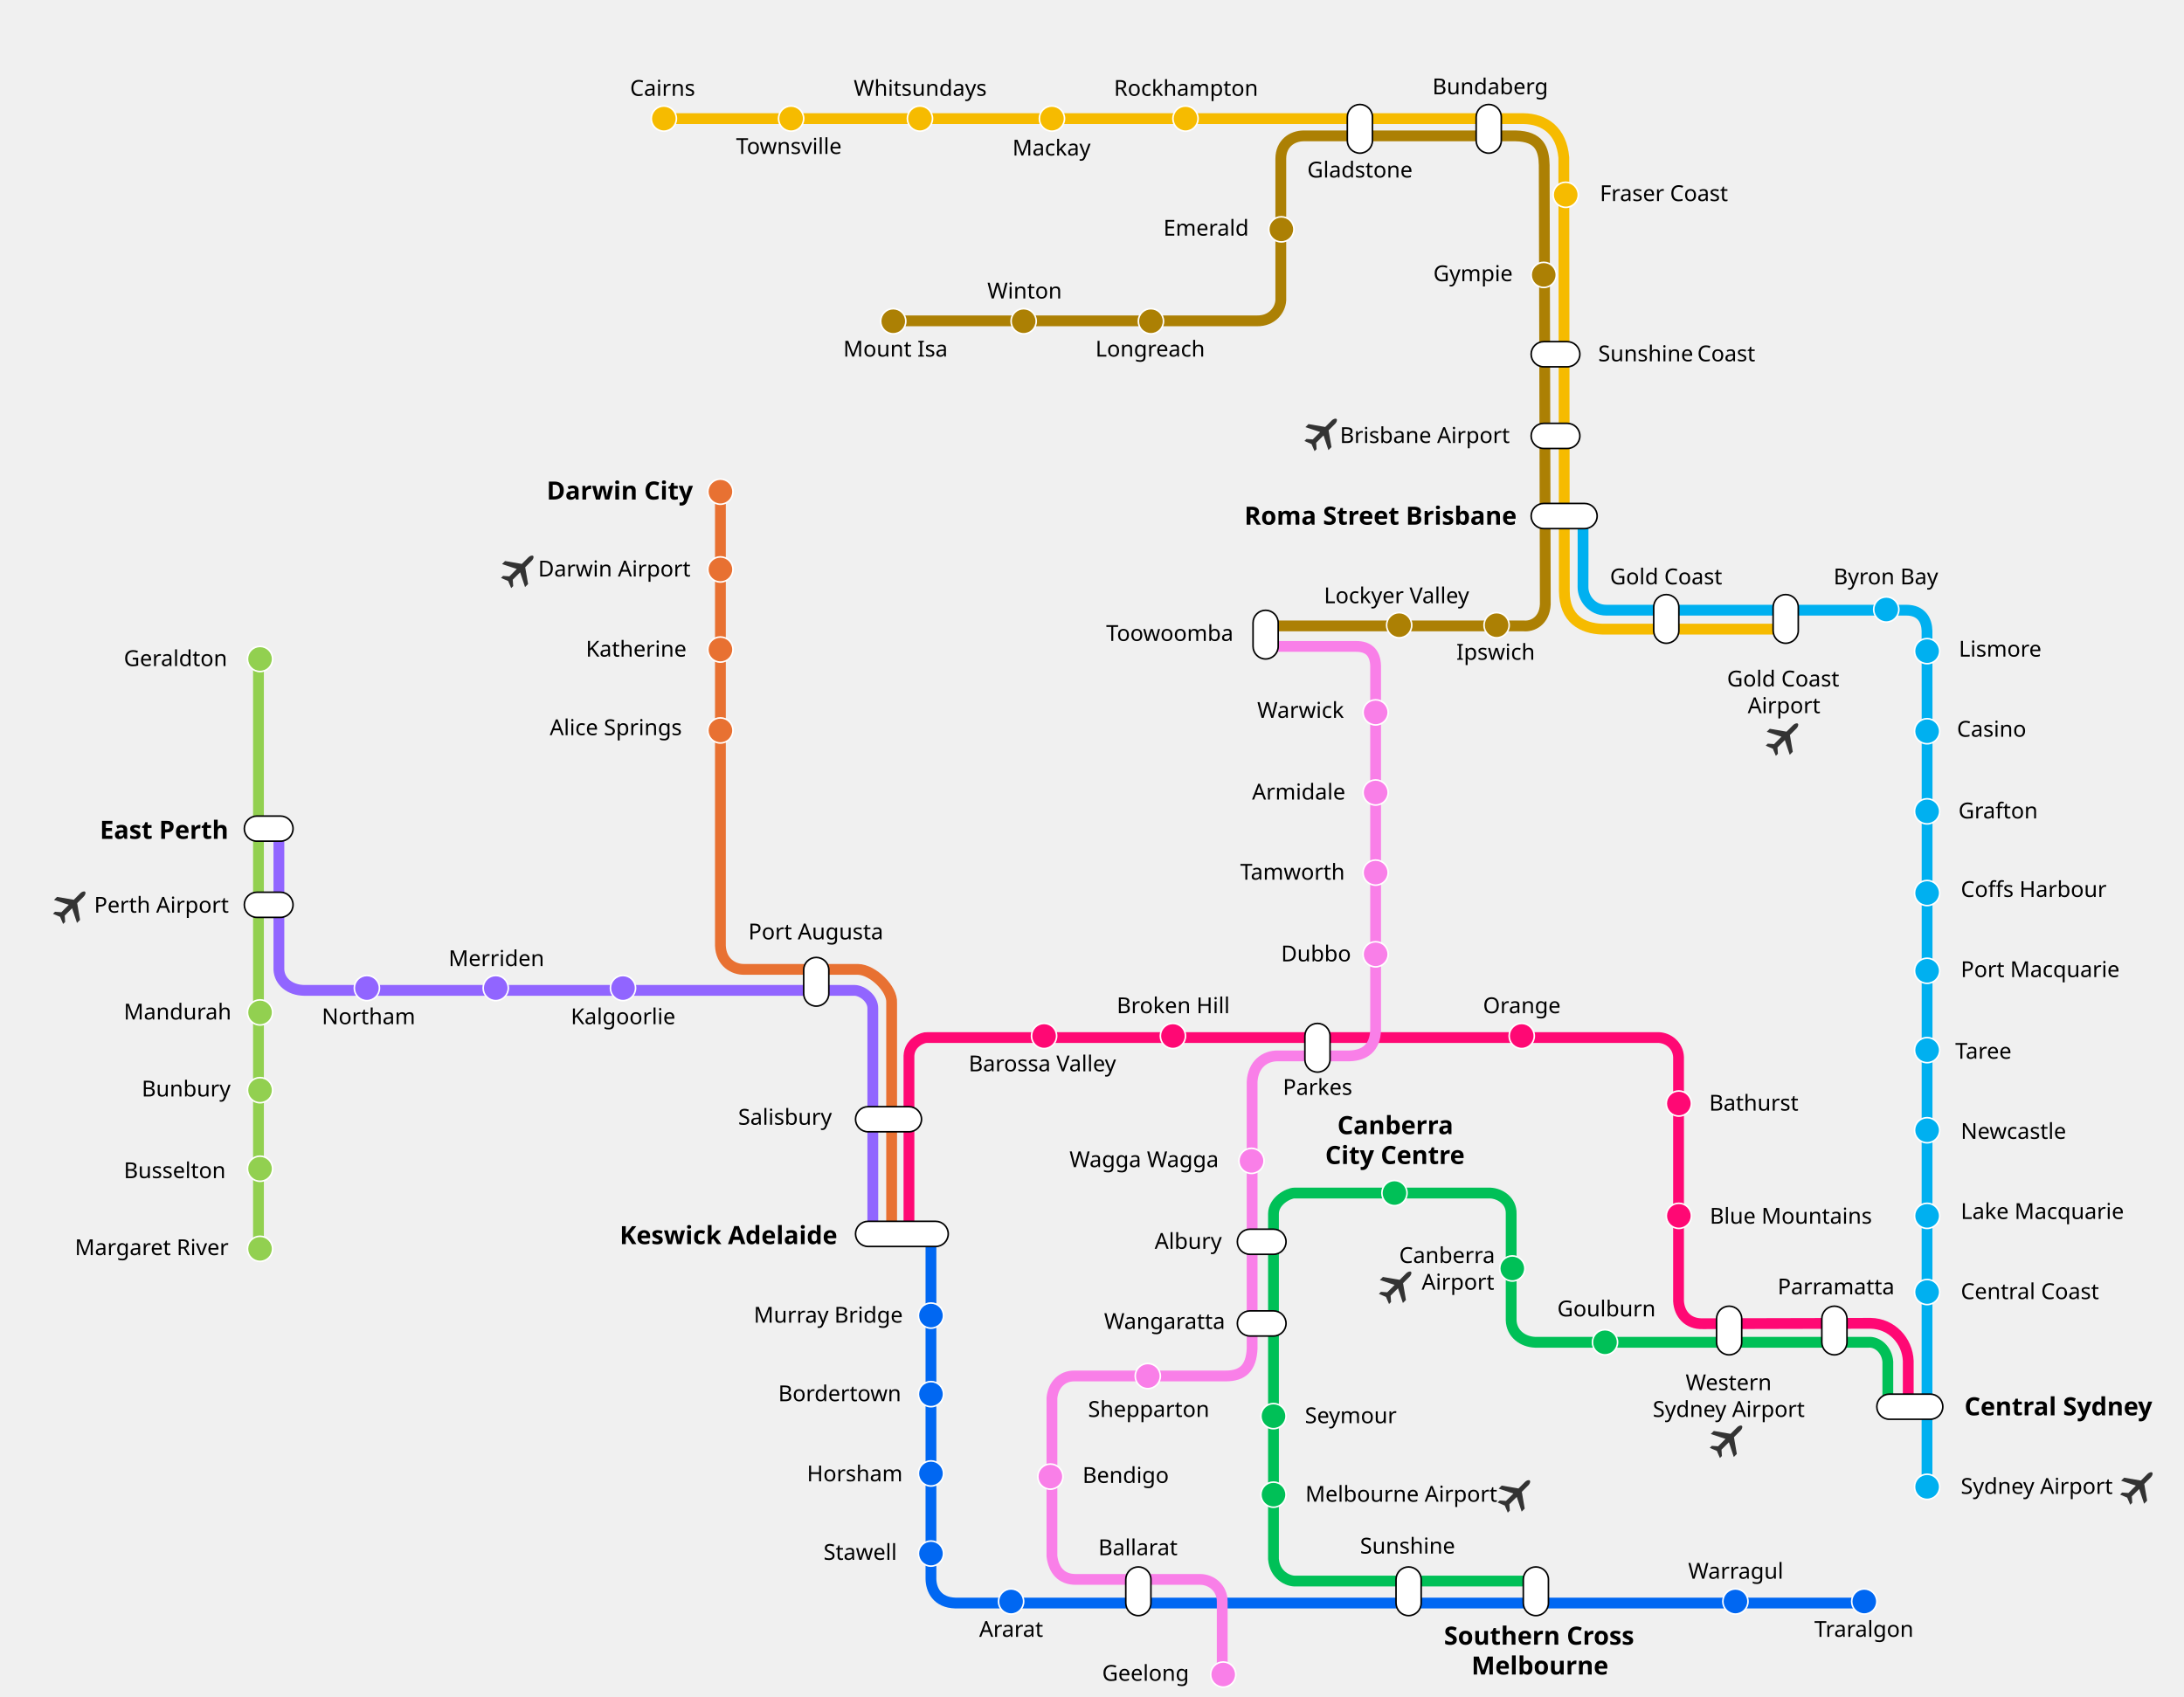
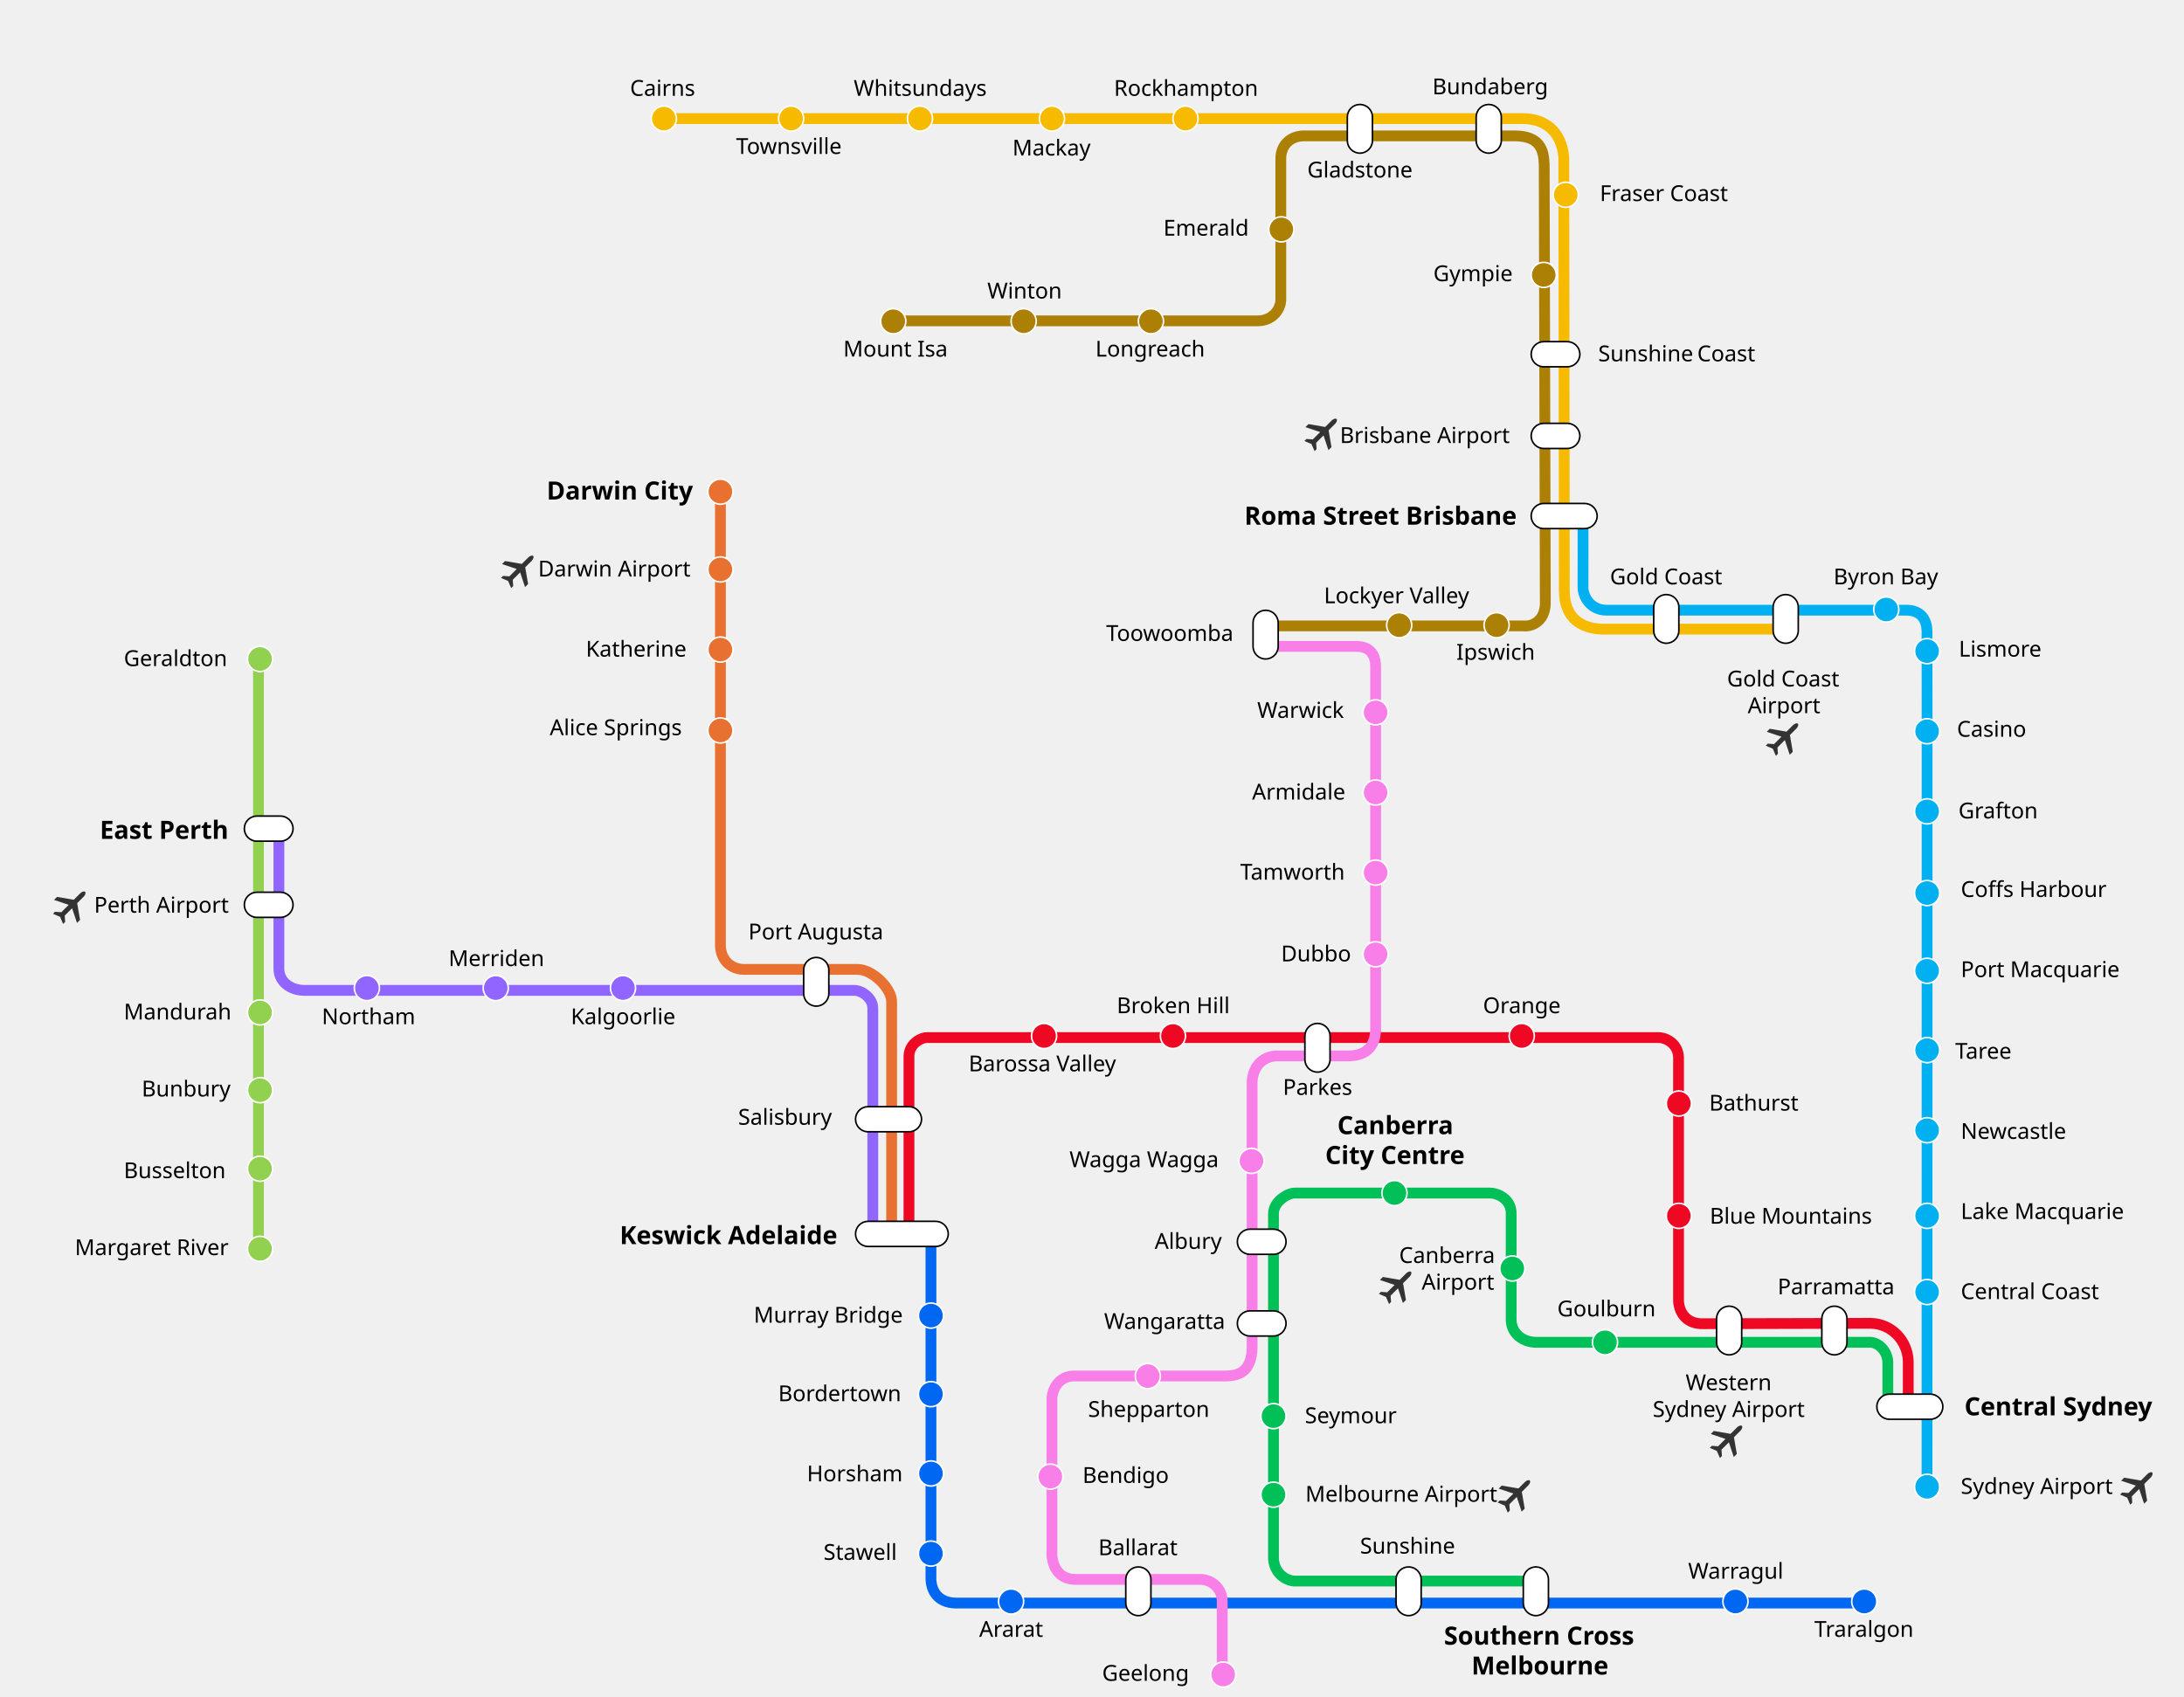
<svg xmlns="http://www.w3.org/2000/svg" viewBox="0 0 1390 1080">
  <style>
.transit-line {
  fill: none;
  stroke-width: 6.875;  
}
.transit-line.t-line { stroke: #e87132; }
.transit-line.n-line { stroke: #9165ff; }
.transit-line.i-line { stroke: #f97fe8; }
.transit-line.s-line { stroke: #f6bb00; }
.transit-line.w-line { stroke: #92d050; }
.transit-line.o-line { stroke: #ac8004; }
- .transit-line.b-line { stroke: #ff0874; }
+ .transit-line.b-line { stroke: #ef0824; }
.transit-line.f-line { stroke: #0067f2; }
.transit-line.c-line { stroke: #00c057; }
.transit-line.p-line { stroke: #00b0f0; }

.city-label {
  font-family: "Public Sans SemiBold", sans-serif;
  font-weight: 600;
  font-size: 16px;
}

.station-label {
  font-family: "Public Sans", sans-serif;
  font-weight: 400;
  font-size: 14px;
}

.airport-icon {
  fill: #333;
  stroke-width: 0;
  fill-rule: evenodd;
}

.station-icon {
  stroke: #ffffff;
  stroke-width:1;
}

.station-icon.t-line { fill: #e87132; }
.station-icon.n-line { fill: #9165ff; }
.station-icon.i-line { fill: #f97fe8; }
.station-icon.s-line { fill: #f6bb00; }
.station-icon.w-line { fill: #92d050; }
.station-icon.o-line { fill: #ac8004; }
- .station-icon.b-line { fill: #ff0874; }
+ .station-icon.b-line { fill: #ef0824; }
.station-icon.f-line { fill: #0067f2; }
.station-icon.c-line { fill: #00c057; }
.station-icon.p-line { fill: #00b0f0; }

.interchange-pill {
  stroke: #000000;
  stroke-width: 1;
  fill: #ffffff;
}
</style>
  <path class="transit-line t-line" d="M458.5 312.5 458.5 601.976C458.902 612.691 466.806 617.217 473.675 617.103L546.099 617.103C555.525 617.303 568.056 629.508 567.481 638.418L567.481 783.5" stroke="#042433" stroke-width="6.875" stroke-miterlimit="8" fill="none" fill-rule="evenodd" />
  <path class="transit-line w-line" d="M164.5 419.5 164.5 795.5" />
  <path class="transit-line n-line" d="M177.5 527.5 177.5 617.285C177.895 624.922 184.567 630.328 193.542 630.465L543.944 630.465C548.818 630.585 555.636 635.63 555.498 641.997L555.498 784.5" />
  <path class="transit-line s-line" d="M422.5 75.5 969.51 75.5C983.34 75.701 993.792 83.488 995.281 100.236 995.395 192.308 995.51 284.38 995.624 376.451 995.767 394.001 1007.02 400.099 1019.68 400.5L1136.5 400.5" />
  <path class="transit-line o-line" d="M568.5 204.255 800.048 204.255C809.467 204.398 814.792 197.541 815.164 191.171L815.164 100.961C815.25 91.263 822.35 86.586 829.593 86.5L964.605 86.5C979.778 86.787 982.612 94.993 982.813 105.093 983.042 198.287 983.271 291.481 983.5 384.674 983.013 395.406 975.198 398.992 969.758 398.447L805.545 398.447" />
  <path class="transit-line p-line" d="M1007.5 326.5C1007.5 342.19 1007.6 366.345 1007.5 373.571 1007.4 380.796 1013.19 388.435 1022.32 388.435L1213.27 388.435C1222.91 388.435 1226.3 394.921 1226.44 401.648 1226.58 408.374 1226.44 765.549 1226.44 947.5" />
  <path class="transit-line b-line" d="M1214.5 894.5 1214.5 866.389C1214 853.487 1203.95 842.653 1190.55 842.412L1083.63 842.67C1074.31 842.894 1068.85 836.659 1068.3 828.356L1068.3 672.918C1067.96 665.339 1061.76 660.861 1055.91 660.516L590.064 660.516C587.586 660.241 578.913 663.41 578.5 672.091L578.5 785.363" />
  <path class="transit-line c-line" d="M1201.5 894.147 1201.5 866.887C1200.98 859.401 1195.04 853.98 1189.1 854.496L977.119 854.496C969.077 854.204 962.068 849.007 961.775 840.453L961.775 772.717C962.016 764.181 954.507 759.775 948.549 759.5L823.726 759.5C820.093 759.517 810.517 764.439 810.5 772.717L810.5 992.448C811.309 1002.81 819.869 1006.71 824.553 1006.49L979.961 1006.49" />
  <path class="transit-line f-line" d="M592.5 783.5 592.5 1004.86C592.534 1011.96 596.294 1020.21 608.158 1020.5L1187.5 1020.5" />
  <path class="transit-line i-line" d="M777.878 1066.5 777.878 1019.48C777.843 1010.94 771.087 1005.49 763.813 1005.45L684.392 1005.45C675.808 1005.4 670.586 999.938 669.5 990.606L669.5 889.964C670.31 881.422 676.032 875.974 683.564 875.94L779.532 875.94C791.27 876.094 796.285 870.578 796.906 858.616L796.906 688.679C797.509 677.508 805.093 672.008 813.452 672.18L858.954 672.18C868.864 671.836 875.155 666.852 875.5 655.681L875.5 423.874C875.242 415.109 870.588 411.5 863.09 411.5L806.833 411.5" />
  <text class="city-label" x="1250.25" y="901">Central Sydney</text>
  <text class="city-label" x="791.982" y="334">Roma Street Brisbane</text>
  <text class="city-label" x="919.003" y="1047">Southern Cross </text>
  <text class="city-label" x="936.488" y="1066">Melbourne</text>
  <text class="city-label" x="851.143" y="722">Canberra </text>
  <text class="city-label" x="843.42" y="741">City Centre</text>
  <text class="city-label" x="394.407" y="792">Keswick Adelaide</text>
  <text class="city-label" x="347.913" y="318">Darwin City</text>
  <text class="city-label" x="63.52" y="534">East Perth</text>
  <text class="station-label" x="1247.93" y="951">Sydney Airport</text>
  <text class="station-label" x="1247.93" y="827">Central Coast</text>
  <text class="station-label" x="1131.38" y="824">Parramatta</text>
  <text class="station-label" x="1247.93" y="776">Lake Macquarie</text>
  <text class="station-label" x="1247.93" y="725">Newcastle</text>
  <text class="station-label" x="1244.42" y="674">Taree</text>
  <text class="station-label" x="1247.93" y="622">Port Macquarie</text>
  <text class="station-label" x="1247.93" y="571">Coffs Harbour</text>
  <text class="station-label" x="1246.42" y="521">Grafton</text>
  <text class="station-label" x="1245.47" y="469">Casino</text>
  <text class="station-label" x="1246.68" y="418">Lismore</text>
  <text class="station-label" x="1072.81" y="885">Western </text>
  <text class="station-label" x="1051.89" y="902">Sydney Airport</text>
  <text class="station-label" x="1166.95" y="372">Byron Bay</text>
  <text class="station-label" x="1024.64" y="372">Gold Coast</text>
  <text class="station-label" x="1099.15" y="437">Gold Coast </text>
  <text class="station-label" x="1112.32" y="454">Airport</text>
  <text class="station-label" x="852.786" y="282">Brisbane Airport</text>
  <text class="station-label" x="1017.17" y="230">Sunshine</text>
  <text class="station-label" x="1080.19" y="230">Coast</text>
  <text class="station-label" x="926.878" y="420">Ipswich</text>
  <text class="station-label" x="842.619" y="384">Lockyer Valley</text>
  <text class="station-label" x="704.009" y="408">Toowoomba</text>
  <text class="station-label" x="816.483" y="697">Parkes</text>
  <text class="station-label" x="1088.17" y="779">Blue Mountains</text>
  <text class="station-label" x="1087.78" y="707">Bathurst</text>
  <text class="station-label" x="943.828" y="645">Orange</text>
  <text class="station-label" x="815.331" y="612">Dubbo</text>
  <text class="station-label" x="789.34" y="560">Tamworth</text>
  <text class="station-label" x="796.86" y="509">Armidale</text>
  <text class="station-label" x="800.158" y="457">Warwick</text>
  <text class="station-label" x="734.886" y="795">Albury</text>
  <text class="station-label" x="702.686" y="846">Wangaratta</text>
  <text class="station-label" x="680.651" y="743">Wagga Wagga</text>
  <text class="station-label" x="890.468" y="804">Canberra </text>
  <text class="station-label" x="904.791" y="821">Airport</text>
  <text class="station-label" x="912.226" y="179">Gympie</text>
  <text class="station-label" x="911.64" y="60">Bundaberg</text>
  <text class="station-label" x="1018.2" y="128">Fraser Coast</text>
  <text class="station-label" x="708.967" y="61">Rockhampton</text>
  <text class="station-label" x="831.988" y="113">Gladstone</text>
  <text class="station-label" x="644.368" y="99">Mackay</text>
  <text class="station-label" x="468.475" y="98">Townsville</text>
  <text class="station-label" x="543.338" y="61">Whitsundays</text>
  <text class="station-label" x="400.974" y="61">Cairns</text>
  <text class="station-label" x="740.445" y="150">Emerald</text>
  <text class="station-label" x="697.174" y="227">Longreach</text>
  <text class="station-label" x="536.683" y="227">Mount Isa</text>
  <text class="station-label" x="628.382" y="190">Winton</text>
  <text class="station-label" x="991.11" y="838">Goulburn</text>
  <text class="station-label" x="830.498" y="906">Seymour</text>
  <text class="station-label" x="830.79" y="956">Melbourne Airport</text>
  <text class="station-label" x="865.596" y="989">Sunshine</text>
  <text class="station-label" x="1074.42" y="1005">Warragul</text>
  <text class="station-label" x="1154.74" y="1042">Traralgon</text>
  <text class="station-label" x="623.198" y="1042">Ararat</text>
  <text class="station-label" x="701.433" y="1070">Geelong</text>
  <text class="station-label" x="699.041" y="990">Ballarat</text>
  <text class="station-label" x="688.977" y="944">Bendigo</text>
  <text class="station-label" x="524.126" y="993">Stawell</text>
  <text class="station-label" x="495.306" y="892">Bordertown</text>
  <text class="station-label" x="479.735" y="842">Murray Bridge</text>
  <text class="station-label" x="692.477" y="902">Shepparton</text>
  <text class="station-label" x="469.794" y="716">Salisbury</text>
  <text class="station-label" x="710.75" y="645">Broken Hill</text>
  <text class="station-label" x="616.507" y="682">Barossa Valley</text>
  <text class="station-label" x="476.293" y="598">Port Augusta</text>
  <text class="station-label" x="349.887" y="468">Alice Springs</text>
  <text class="station-label" x="372.871" y="418">Katherine</text>
  <text class="station-label" x="90.183" y="698">Bunbury</text>
  <text class="station-label" x="78.791" y="649">Mandurah</text>
  <text class="station-label" x="59.887" y="581">Perth Airport</text>
  <text class="station-label" x="78.791" y="424">Geraldton</text>
  <text class="station-label" x="47.649" y="799">Margaret River</text>
  <text class="station-label" x="78.791" y="750">Busselton</text>
  <text class="station-label" x="363.299" y="652">Kalgoorlie</text>
  <text class="station-label" x="285.484" y="615">Merriden</text>
  <text class="station-label" x="204.817" y="652">Northam</text>
  <text class="station-label" x="342.475" y="367">Darwin Airport</text>
  <text class="station-label" x="513.571" y="943">Horsham</text>
  <path class="airport-icon" d="M1364.61 957.261 1366.54 955.323 1364.71 944.665 1368.91 940.466C1369.75 939.627 1370.42 938.098 1369.77 937.452 1369.15 936.828 1367.6 937.474 1366.76 938.313L1362.56 942.512 1351.9 940.682 1349.97 942.62 1359.33 945.742 1354.64 950.436 1350.61 950.156 1349.32 951.448 1353.84 953.385 1355.78 957.907 1357.07 956.615 1356.79 952.589 1361.48 947.895 1364.61 957.261Z" />
  <path class="airport-icon" d="M1103.46 927.528 1105.4 925.59 1103.57 914.932 1107.77 910.733C1108.61 909.893 1109.27 908.365 1108.63 907.719 1108 907.094 1106.45 907.74 1105.61 908.58L1101.41 912.779 1090.76 910.949 1088.82 912.886 1098.18 916.008 1093.49 920.702 1089.46 920.422 1088.17 921.714 1092.69 923.652 1094.63 928.174 1095.92 926.882 1095.64 922.855 1100.34 918.162 1103.46 927.528Z" />
  <path class="airport-icon" d="M1139.07 480.512 1141.01 478.574 1139.18 467.916 1143.38 463.717C1144.22 462.878 1144.89 461.349 1144.24 460.703 1143.62 460.079 1142.07 460.725 1141.23 461.564L1137.03 465.763 1126.37 463.933 1124.43 465.871 1133.8 468.993 1129.1 473.687 1125.08 473.407 1123.79 474.699 1128.31 476.636 1130.24 481.158 1131.54 479.866 1131.26 475.84 1135.95 471.146 1139.07 480.512Z" />
  <path class="airport-icon" d="M845.477 286.554 847.415 284.616 845.585 273.958 849.784 269.759C850.623 268.919 851.291 267.391 850.645 266.745 850.02 266.12 848.47 266.766 847.63 267.606L843.432 271.805 832.773 269.974 830.836 271.912 840.202 275.034 835.508 279.728 831.482 279.448 830.19 280.74 834.711 282.678 836.649 287.2 837.941 285.908 837.661 281.881 842.355 277.188 845.477 286.554Z" />
  <path class="airport-icon" d="M892.866 829.491 894.804 827.553 892.974 816.895 897.172 812.696C898.012 811.857 898.68 810.328 898.034 809.682 897.409 809.058 895.859 809.704 895.019 810.543L890.821 814.742 880.162 812.912 878.224 814.85 887.591 817.972 882.897 822.666 878.87 822.386 877.579 823.678 882.1 825.615 884.038 830.137 885.33 828.845 885.05 824.819 889.744 820.125 892.866 829.491Z" />
  <path class="airport-icon" d="M968.455 962.303 970.393 960.365 968.563 949.707 972.761 945.508C973.601 944.668 974.268 943.14 973.622 942.494 972.998 941.869 971.448 942.515 970.608 943.355L966.409 947.554 955.751 945.723 953.813 947.661 963.18 950.783 958.486 955.477 954.459 955.197 953.167 956.489 957.689 958.427 959.627 962.949 960.919 961.657 960.639 957.63 965.333 952.936 968.455 962.303Z" />
  <path class="airport-icon" d="M49.008 587.538 50.946 585.601 49.116 574.942 53.314 570.744C54.154 569.904 54.822 568.375 54.175 567.729 53.551 567.105 52.001 567.751 51.161 568.591L46.962 572.789 36.304 570.959 34.366 572.897 43.733 576.019 39.039 580.713 35.012 580.433 33.721 581.725 38.242 583.663 40.18 588.184 41.472 586.892 41.192 582.866 45.886 578.172 49.008 587.538Z" />
  <path class="airport-icon" d="M334.161 373.732 336.098 371.795 334.268 361.136 338.467 356.938C339.307 356.098 339.974 354.569 339.328 353.923 338.704 353.299 337.153 353.945 336.314 354.785L332.115 358.983 321.457 357.153 319.519 359.091 328.885 362.213 324.191 366.907 320.165 366.627 318.873 367.919 323.395 369.857 325.333 374.378 326.624 373.086 326.345 369.06 331.038 364.366 334.161 373.732Z" />
  <circle id="dar" class="station-icon t-line" cx="458.5" cy="313" r="8" />
  <circle id="drw" class="station-icon t-line" cx="458.5" cy="362.5" r="8" />
  <circle id="kat" class="station-icon t-line" cx="458.5" cy="413.5" r="8" />
  <circle id="asp" class="station-icon t-line" cx="458.5" cy="465" r="8" />
  <circle id="isa" class="station-icon o-line" cx="568.5" cy="204.5" r="8" />
  <circle id="wqo" class="station-icon o-line" cx="651.5" cy="204.5" r="8" />
  <circle id="lre" class="station-icon o-line" cx="732.5" cy="204.5" r="8" />
  <circle id="eml" class="station-icon o-line" cx="815.5" cy="146" r="8" />
  <circle id="gyp" class="station-icon o-line" cx="982.5" cy="175" r="8" />
  <circle id="gat" class="station-icon o-line" cx="890.5" cy="398" r="8" />
  <circle id="ips" class="station-icon o-line" cx="952.5" cy="398" r="8" />
  <circle id="cns" class="station-icon s-line" cx="422.5" cy="75.5" r="8" />
  <circle id="tvl" class="station-icon s-line" cx="503.5" cy="75.5" r="8" />
  <circle id="ppp" class="station-icon s-line" cx="585.5" cy="75.5" r="8" />
  <circle id="mky" class="station-icon s-line" cx="669.5" cy="75.5" r="8" />
  <circle id="rok" class="station-icon s-line" cx="754.5" cy="75.5" r="8" />
  <circle id="fra" class="station-icon s-line" cx="996.5" cy="124" r="8" />
  <circle id="noh" class="station-icon n-line" cx="233.5" cy="629" r="8" />
  <circle id="mdn" class="station-icon n-line" cx="315.5" cy="629" r="8" />
  <circle id="kgi" class="station-icon n-line" cx="396.5" cy="629" r="8" />
  <circle id="mad" class="station-icon w-line" cx="165.5" cy="644.5" r="8" />
  <circle id="bxy" class="station-icon w-line" cx="165.5" cy="694" r="8" />
  <circle id="bus" class="station-icon w-line" cx="165.5" cy="744" r="8" />
  <circle id="mgv" class="station-icon w-line" cx="165.5" cy="795" r="8" />
  <circle id="get" class="station-icon w-line" cx="165.5" cy="419.5" r="8" />
  <circle id="bsa" class="station-icon b-line" cx="664.5" cy="659.5" r="8" />
  <circle id="bkh" class="station-icon b-line" cx="746.5" cy="659.5" r="8" />
  <circle id="ora" class="station-icon b-line" cx="968.5" cy="659.5" r="8" />
  <circle id="blu" class="station-icon b-line" cx="1068.5" cy="774" r="8" />
  <circle id="bth" class="station-icon b-line" cx="1068.5" cy="702.5" r="8" />
  <circle id="byr" class="station-icon p-line" cx="1200.5" cy="388" r="8" />
  <circle id="lsm" class="station-icon p-line" cx="1226.5" cy="414.5" r="8" />
  <circle id="cso" class="station-icon p-line" cx="1226.5" cy="465.5" r="8" />
  <circle id="gfn" class="station-icon p-line" cx="1226.5" cy="516.5" r="8" />
  <circle id="cfh" class="station-icon p-line" cx="1226.5" cy="568.5" r="8" />
  <circle id="pqq" class="station-icon p-line" cx="1226.5" cy="618" r="8" />
  <circle id="tre" class="station-icon p-line" cx="1226.5" cy="668.5" r="8" />
  <circle id="new" class="station-icon p-line" cx="1226.5" cy="719.5" r="8" />
  <circle id="gos" class="station-icon p-line" cx="1226.5" cy="822.5" r="8" />
  <circle id="mst" class="station-icon p-line" cx="1226.5" cy="774" r="8" />
  <circle id="syd" class="station-icon p-line" cx="1226.5" cy="946.5" r="8" />
  <circle id="wgl" class="station-icon f-line" cx="1104.5" cy="1019.5" r="8" />
  <circle id="tra" class="station-icon f-line" cx="1186.5" cy="1019.5" r="8" />
  <circle id="mur" class="station-icon f-line" cx="592.5" cy="837.5" r="8" />
  <circle id="bdt" class="station-icon f-line" cx="592.5" cy="887.5" r="8" />
  <circle id="stw" class="station-icon f-line" cx="592.5" cy="989" r="8" />
  <circle id="hsm" class="station-icon f-line" cx="592.5" cy="938" r="8" />
  <circle id="ara" class="station-icon f-line" cx="643.5" cy="1019.5" r="8" />
  <circle id="cbr" class="station-icon c-line" cx="962.5" cy="807.5" r="8" />
  <circle id="glb" class="station-icon c-line" cx="1021.5" cy="854.5" r="8" />
  <circle id="cnb" class="station-icon c-line" cx="887.5" cy="759.5" r="8" />
  <circle id="sey" class="station-icon c-line" cx="810.5" cy="901.5" r="8" />
  <circle id="mel" class="station-icon c-line" cx="810.5" cy="951.5" r="8" />
  <circle id="shp" class="station-icon i-line" cx="730.5" cy="876" r="8" />
  <circle id="wwk" class="station-icon i-line" cx="875.5" cy="453.5" r="8" />
  <circle id="arm" class="station-icon i-line" cx="875.5" cy="504.5" r="8" />
  <circle id="tam" class="station-icon i-line" cx="875.5" cy="555.5" r="8" />
  <circle id="dbo" class="station-icon i-line" cx="875.5" cy="607.5" r="8" />
  <circle id="wgg" class="station-icon i-line" cx="796.5" cy="739" r="8" />
  <circle id="bdg" class="station-icon i-line" cx="668.5" cy="940" r="8" />
  <circle id="gee" class="station-icon i-line" cx="778.5" cy="1066" r="8" />
  <rect id="cen" class="interchange-pill" x="1194.5" y="887.5" width="42" height="16" rx="8" ry="8" />
  <rect id="pta" class="interchange-pill" x="1159.5" y="831.5" width="16" height="31" rx="8" ry="8" />
  <rect id="ool" class="interchange-pill" x="1128.5" y="378.5" width="16" height="31" rx="8" ry="8" />
  <rect id="gcs" class="interchange-pill" x="1052.5" y="378.5" width="16" height="31" rx="8" ry="8" />
  <rect id="rom" class="interchange-pill" x="974.5" y="320.5" width="42" height="16" rx="8" ry="8" />
  <rect id="bne" class="interchange-pill" x="974.5" y="269.5" width="31" height="16" rx="8" ry="8" />
  <rect id="ssh" class="interchange-pill" x="974.5" y="217.5" width="31" height="16" rx="8" ry="8" />
  <rect id="twb" class="interchange-pill" x="797.5" y="388.5" width="16" height="31" rx="8" ry="8" />
  <rect id="pks" class="interchange-pill" x="830.5" y="651.5" width="16" height="31" rx="8" ry="8" />
  <rect id="aby" class="interchange-pill" x="787.5" y="782.5" width="31" height="16" rx="8" ry="8" />
  <rect id="bdb" class="interchange-pill" x="939.5" y="66.5" width="16" height="31" rx="8" ry="8" />
  <rect id="glt" class="interchange-pill" x="857.5" y="66.5" width="16" height="31" rx="8" ry="8" />
  <rect id="sxs" class="interchange-pill" x="969.5" y="997.5" width="16" height="31" rx="8" ry="8" />
  <rect id="sun" class="interchange-pill" x="888.5" y="997.5" width="16" height="31" rx="8" ry="8" />
  <rect id="bal" class="interchange-pill" x="716.5" y="997.5" width="16" height="31" rx="8" ry="8" />
  <rect id="adl" class="interchange-pill" x="544.5" y="777.5" width="59" height="16" rx="8" ry="8" />
  <rect id="slb" class="interchange-pill" x="544.5" y="704.5" width="42" height="16" rx="8" ry="8" />
  <rect id="pug" class="interchange-pill" x="511.5" y="609.5" width="16" height="31" rx="8" ry="8" />
  <rect id="wgt" class="interchange-pill" x="787.5" y="834.5" width="31" height="16" rx="8" ry="8" />
  <rect id="wsi" class="interchange-pill" x="1092.5" y="831.5" width="16" height="31" rx="8" ry="8" />
  <rect id="per" class="interchange-pill" x="155.5" y="568" width="31" height="16" rx="8" ry="8" />
  <rect id="ptl" class="interchange-pill" x="155.5" y="519.5" width="31" height="16" rx="8" ry="8" />
</svg>
